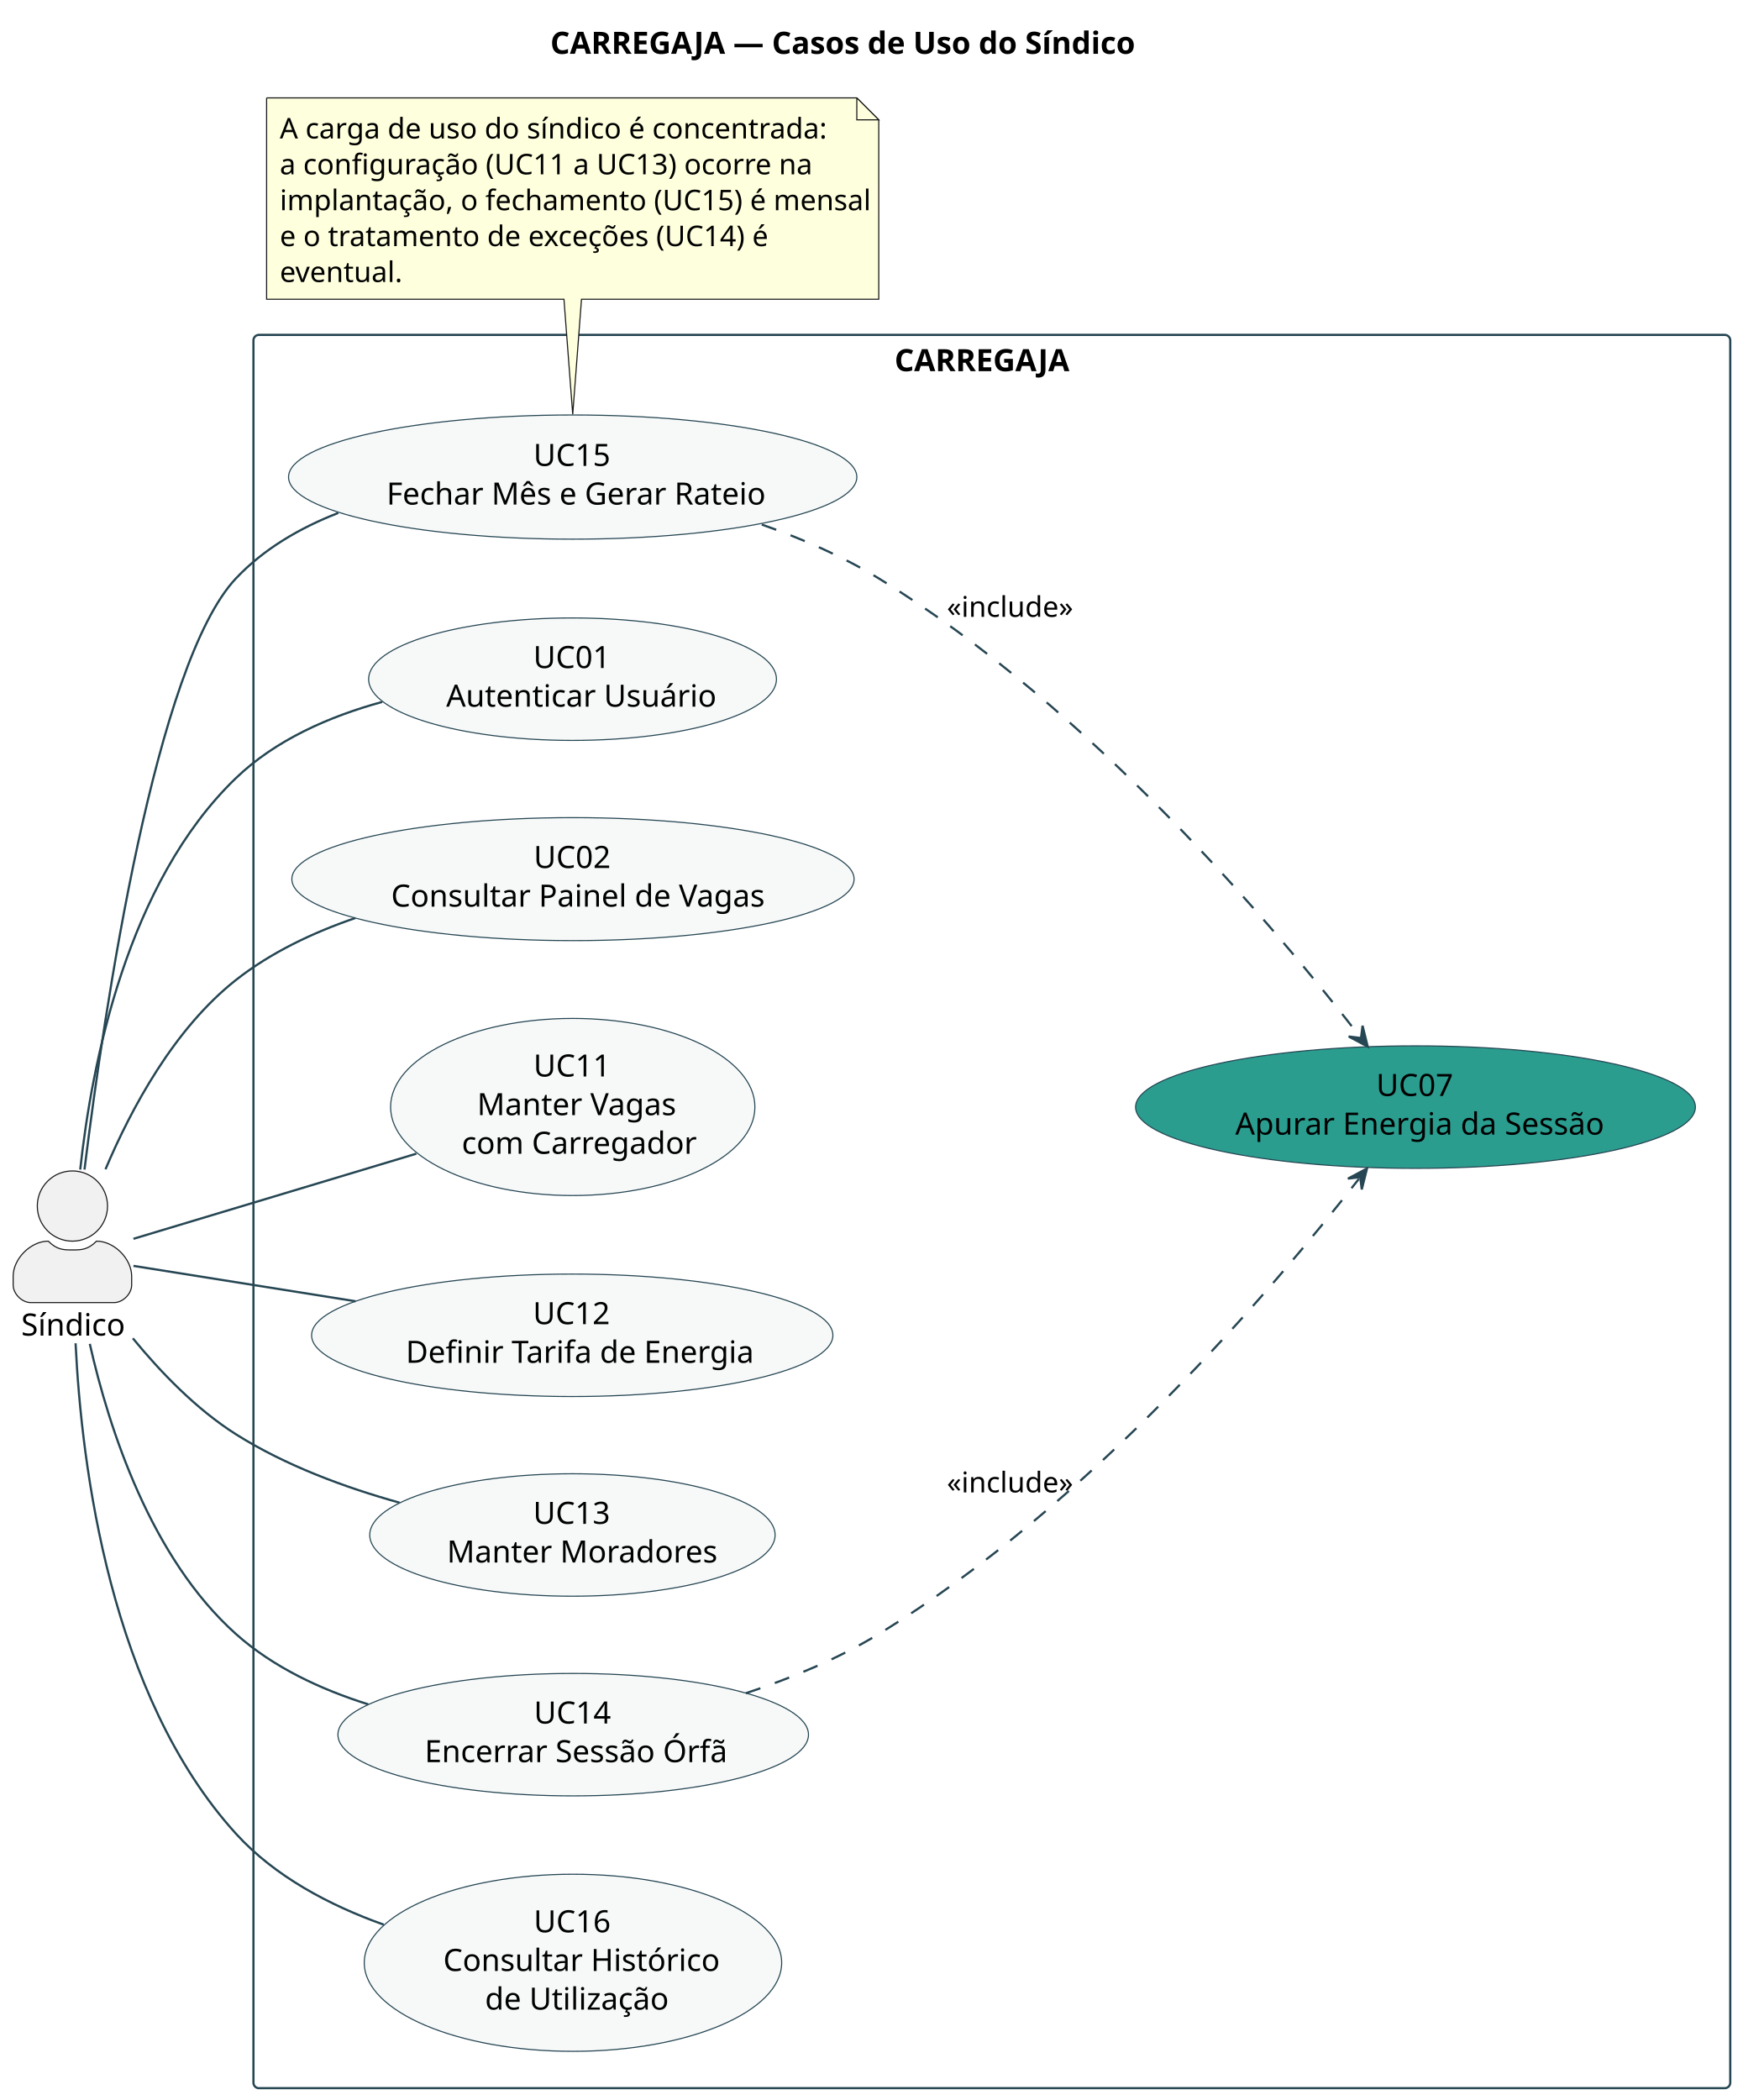
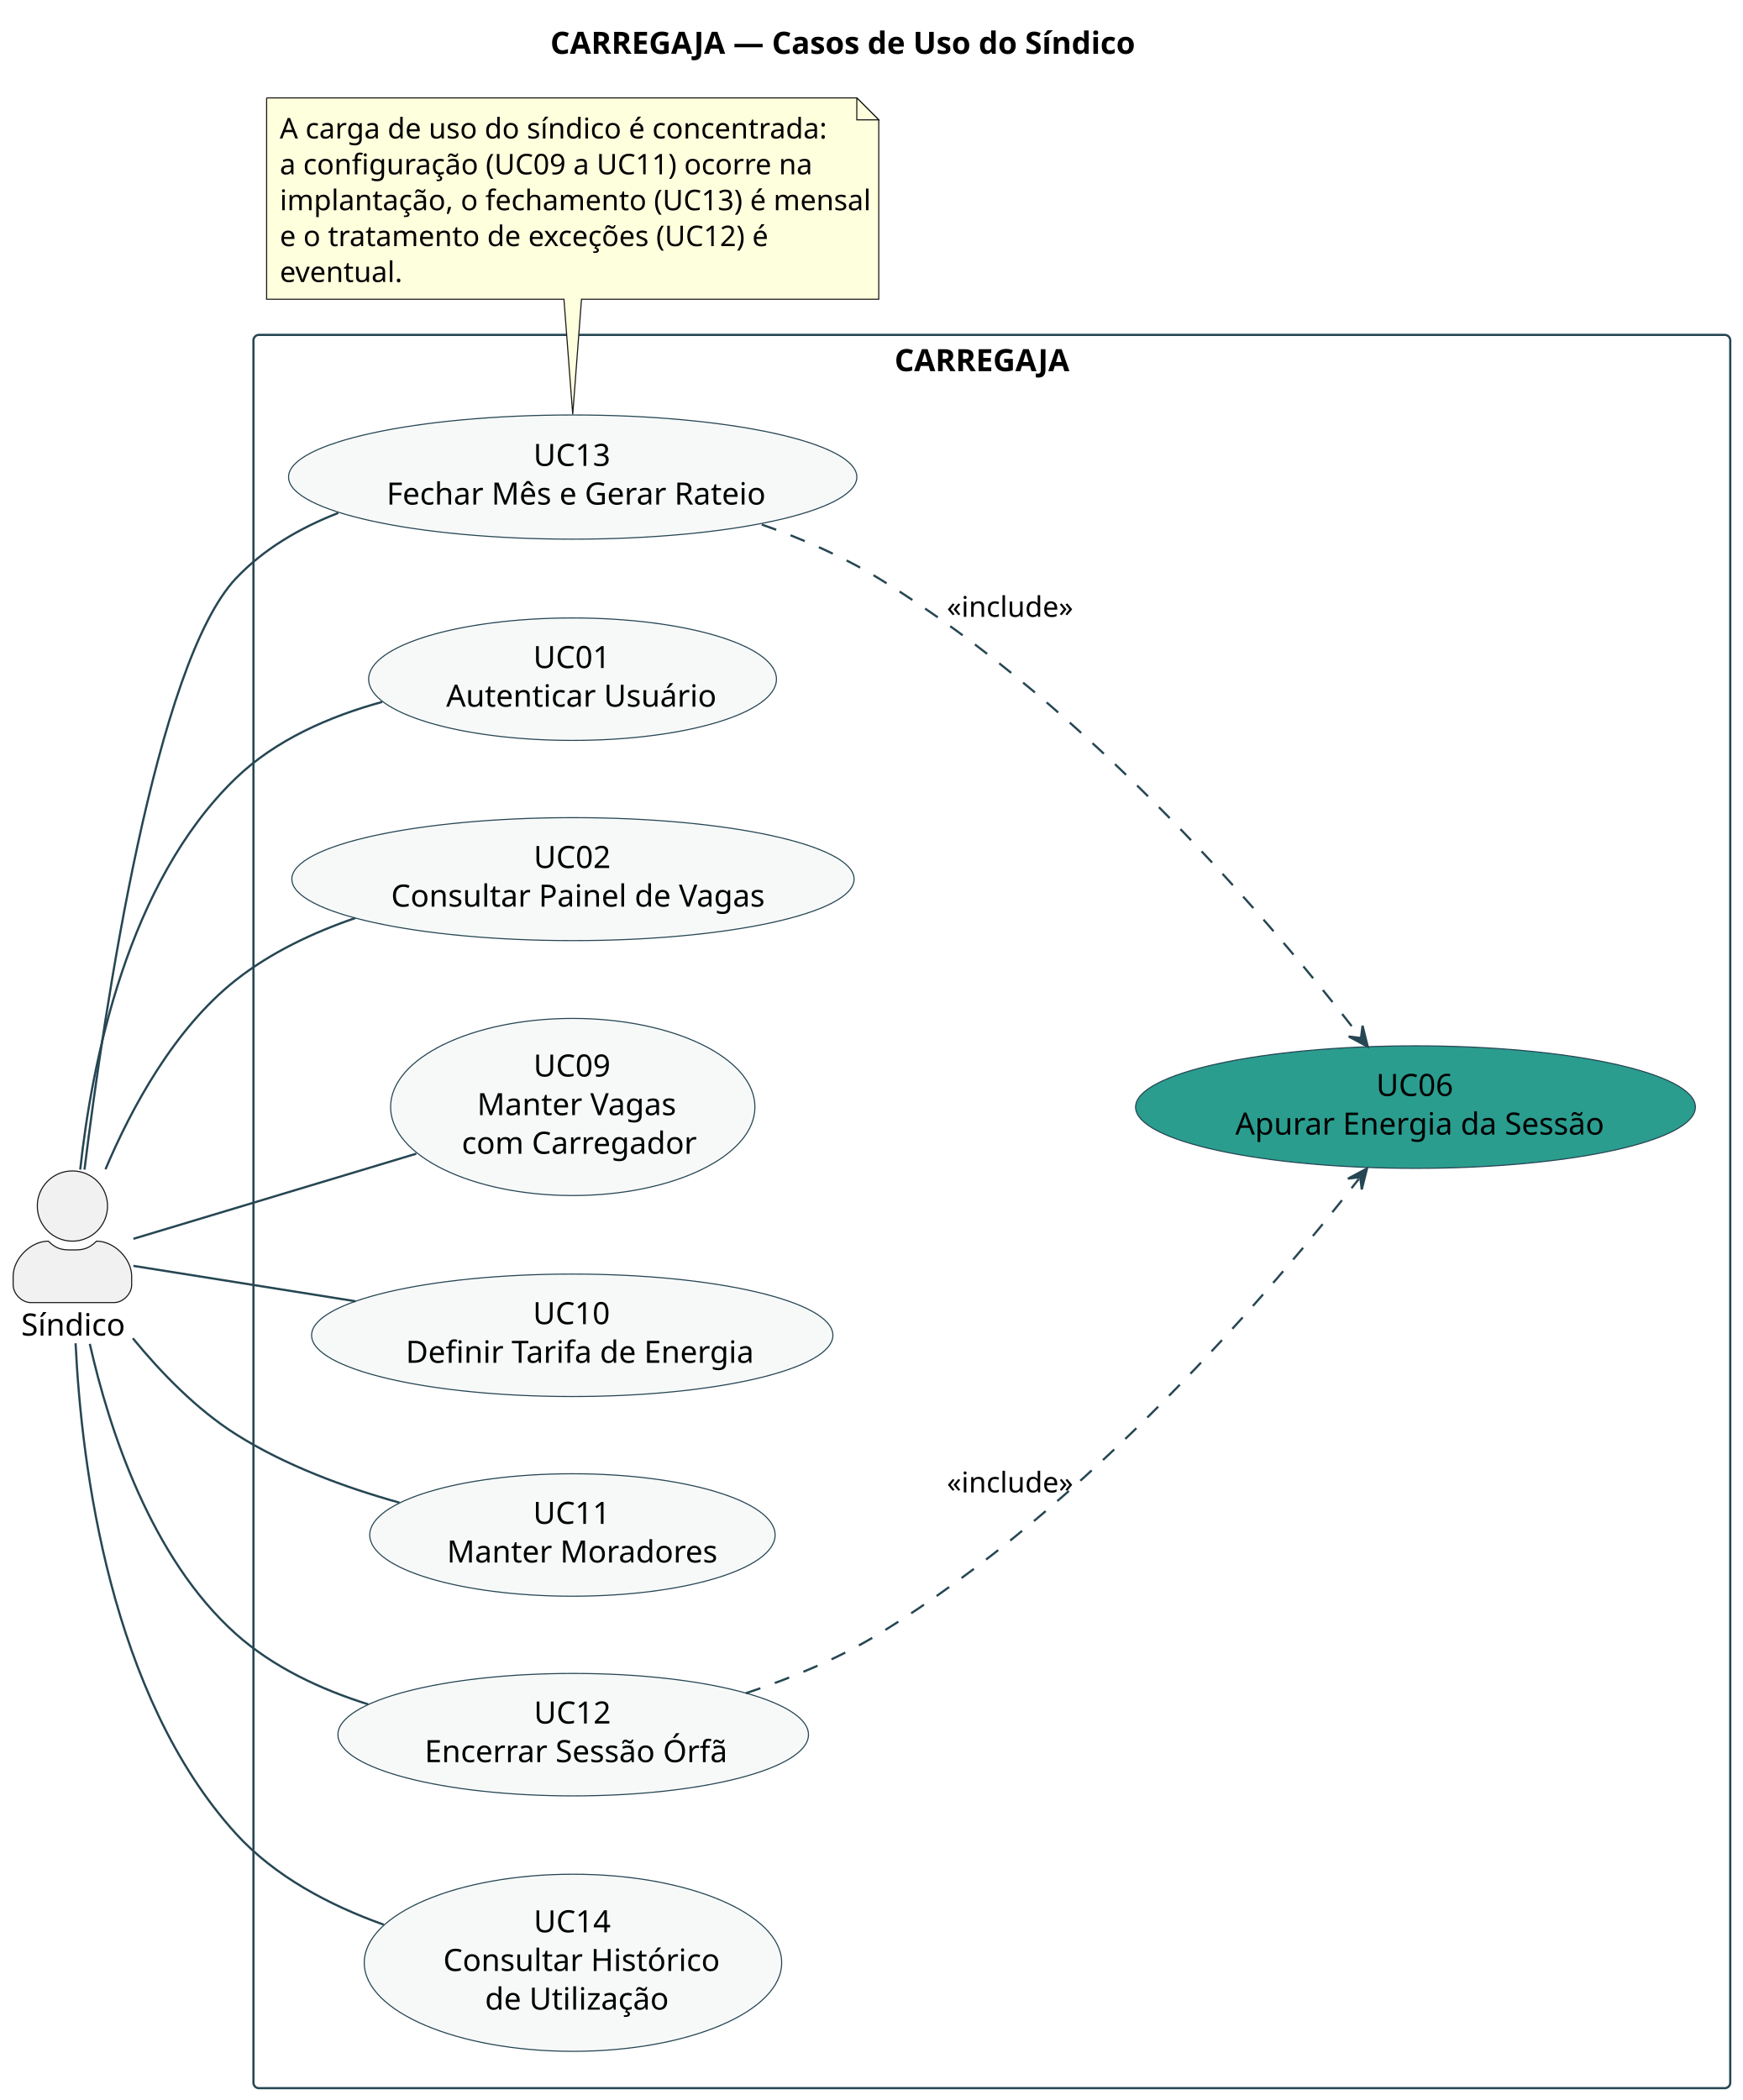
<svg xmlns="http://www.w3.org/2000/svg" contentStyleType="text/css" height="957px" preserveAspectRatio="none" style="width:794px;height:957px;background:#FFFFFF;" version="1.1" viewBox="0 0 794 957" width="794px" zoomAndPan="magnify">
  <defs />
  <g>
    <text fill="#000000" font-family="sans-serif" font-size="14" font-weight="bold" lengthAdjust="spacing" textLength="278.92" x="250.79" y="24.533">CARREGAJA — Casos de Uso do Síndico</text>
    <g id="cluster_CARREGAJA">
      <rect fill="none" height="799" rx="2.5" ry="2.5" style="stroke:#264653;stroke-width:1.0;" width="673" x="115.5" y="152.609" />
      <text fill="#000000" font-family="sans-serif" font-size="14" font-weight="bold" lengthAdjust="spacing" textLength="88.676" x="407.662" y="169.143">CARREGAJA</text>
    </g>
    <g id="elem_UC01">
      <ellipse cx="260.919" cy="309.513" fill="#F7F9F9" rx="92.919" ry="27.903" style="stroke:#264653;stroke-width:0.5;" />
      <text fill="#000000" font-family="sans-serif" font-size="14" lengthAdjust="spacing" textLength="35.793" x="243.023" y="304.437">UC01</text>
      <text fill="#000000" font-family="sans-serif" font-size="14" lengthAdjust="spacing" textLength="115.165" x="203.337" y="322.046">Autenticar Usuário</text>
    </g>
    <g id="elem_UC02">
      <ellipse cx="261.112" cy="400.632" fill="#F7F9F9" rx="128.112" ry="28.022" style="stroke:#264653;stroke-width:0.5;" />
      <text fill="#000000" font-family="sans-serif" font-size="14" lengthAdjust="spacing" textLength="35.793" x="243.215" y="395.555">UC02</text>
      <text fill="#000000" font-family="sans-serif" font-size="14" lengthAdjust="spacing" textLength="165.772" x="178.226" y="413.165">Consultar Painel de Vagas</text>
    </g>
-     <g id="elem_UC07">
+     <g id="elem_UC06">
      <ellipse cx="645.059" cy="504.521" fill="#2A9D8F" rx="127.559" ry="27.912" style="stroke:#264653;stroke-width:0.5;" />
-       <text fill="#000000" font-family="sans-serif" font-size="14" lengthAdjust="spacing" textLength="35.793" x="627.163" y="499.445">UC07</text>
+       <text fill="#000000" font-family="sans-serif" font-size="14" lengthAdjust="spacing" textLength="35.793" x="627.163" y="499.445">UC06</text>
      <text fill="#000000" font-family="sans-serif" font-size="14" lengthAdjust="spacing" textLength="164.213" x="562.953" y="517.054">Apurar Energia da Sessão</text>
    </g>
-     <g id="elem_UC11">
+     <g id="elem_UC09">
      <ellipse cx="261.01" cy="504.464" fill="#F7F9F9" rx="83.01" ry="40.355" style="stroke:#264653;stroke-width:0.5;" />
-       <text fill="#000000" font-family="sans-serif" font-size="14" lengthAdjust="spacing" textLength="35.793" x="243.114" y="490.584">UC11</text>
+       <text fill="#000000" font-family="sans-serif" font-size="14" lengthAdjust="spacing" textLength="35.793" x="243.114" y="490.584">UC09</text>
      <text fill="#000000" font-family="sans-serif" font-size="14" lengthAdjust="spacing" textLength="87.158" x="217.431" y="508.193">Manter Vagas</text>
      <text fill="#000000" font-family="sans-serif" font-size="14" lengthAdjust="spacing" textLength="101.151" x="210.434" y="525.802">com Carregador</text>
    </g>
-     <g id="elem_UC12">
+     <g id="elem_UC10">
      <ellipse cx="260.78" cy="608.513" fill="#F7F9F9" rx="118.78" ry="27.903" style="stroke:#264653;stroke-width:0.5;" />
-       <text fill="#000000" font-family="sans-serif" font-size="14" lengthAdjust="spacing" textLength="35.793" x="242.883" y="603.437">UC12</text>
+       <text fill="#000000" font-family="sans-serif" font-size="14" lengthAdjust="spacing" textLength="35.793" x="242.883" y="603.437">UC10</text>
      <text fill="#000000" font-family="sans-serif" font-size="14" lengthAdjust="spacing" textLength="151.737" x="184.911" y="621.046">Definir Tarifa de Energia</text>
    </g>
-     <g id="elem_UC13">
+     <g id="elem_UC11">
      <ellipse cx="260.863" cy="699.513" fill="#F7F9F9" rx="92.363" ry="27.903" style="stroke:#264653;stroke-width:0.5;" />
-       <text fill="#000000" font-family="sans-serif" font-size="14" lengthAdjust="spacing" textLength="35.793" x="242.967" y="694.437">UC13</text>
+       <text fill="#000000" font-family="sans-serif" font-size="14" lengthAdjust="spacing" textLength="35.793" x="242.967" y="694.437">UC11</text>
      <text fill="#000000" font-family="sans-serif" font-size="14" lengthAdjust="spacing" textLength="114.379" x="203.674" y="712.046">Manter Moradores</text>
    </g>
-     <g id="elem_UC14">
+     <g id="elem_UC12">
      <ellipse cx="261.217" cy="790.513" fill="#F7F9F9" rx="107.218" ry="27.903" style="stroke:#264653;stroke-width:0.5;" />
-       <text fill="#000000" font-family="sans-serif" font-size="14" lengthAdjust="spacing" textLength="35.793" x="243.321" y="785.437">UC14</text>
+       <text fill="#000000" font-family="sans-serif" font-size="14" lengthAdjust="spacing" textLength="35.793" x="243.321" y="785.437">UC12</text>
      <text fill="#000000" font-family="sans-serif" font-size="14" lengthAdjust="spacing" textLength="135.386" x="193.525" y="803.046">Encerrar Sessão Órfã</text>
    </g>
-     <g id="elem_UC15">
+     <g id="elem_UC13">
      <ellipse cx="260.986" cy="217.407" fill="#F7F9F9" rx="129.486" ry="28.297" style="stroke:#264653;stroke-width:0.5;" />
-       <text fill="#000000" font-family="sans-serif" font-size="14" lengthAdjust="spacing" textLength="35.793" x="243.09" y="212.33">UC15</text>
+       <text fill="#000000" font-family="sans-serif" font-size="14" lengthAdjust="spacing" textLength="35.793" x="243.09" y="212.33">UC13</text>
      <text fill="#000000" font-family="sans-serif" font-size="14" lengthAdjust="spacing" textLength="169.62" x="176.176" y="229.94">Fechar Mês e Gerar Rateio</text>
    </g>
-     <g id="elem_UC16">
+     <g id="elem_UC14">
      <ellipse cx="261.109" cy="894.465" fill="#F7F9F9" rx="95.109" ry="40.355" style="stroke:#264653;stroke-width:0.5;" />
-       <text fill="#000000" font-family="sans-serif" font-size="14" lengthAdjust="spacing" textLength="35.793" x="243.213" y="880.584">UC16</text>
+       <text fill="#000000" font-family="sans-serif" font-size="14" lengthAdjust="spacing" textLength="35.793" x="243.213" y="880.584">UC14</text>
      <text fill="#000000" font-family="sans-serif" font-size="14" lengthAdjust="spacing" textLength="118.262" x="201.978" y="898.193">Consultar Histórico</text>
      <text fill="#000000" font-family="sans-serif" font-size="14" lengthAdjust="spacing" textLength="80.151" x="221.033" y="915.802">de Utilização</text>
    </g>
    <g id="elem_SIN">
      <ellipse cx="33" cy="549.609" fill="#F1F1F1" rx="16" ry="16" style="stroke:#181818;stroke-width:0.5;" />
      <path d="M33,569.609 C37,569.609 40,569.609 44,565.609 C52,565.609 60,573.609 60,581.609 L60,585.609 C60,589.609 56,593.609 52,593.609 L14,593.609 C10,593.609 6,589.609 6,585.609 L6,581.609 C6,573.609 14,565.609 22,565.609 C26,569.609 29,569.609 33,569.609 " fill="#F1F1F1" style="stroke:#181818;stroke-width:0.5;" />
      <text fill="#000000" font-family="sans-serif" font-size="14" lengthAdjust="spacing" textLength="46.696" x="9.652" y="608.643">Síndico</text>
    </g>
    <g id="elem_GMN23">
      <path d="M121.5,44.609 L121.5,136.367 A0,0 0 0 0 121.5,136.367 L257,136.367 L261,188.839 L265,136.367 L400.462,136.367 A0,0 0 0 0 400.462,136.367 L400.462,54.609 L390.462,44.609 L121.5,44.609 A0,0 0 0 0 121.5,44.609 " fill="#FEFFDD" style="stroke:#181818;stroke-width:0.5;" />
      <path d="M390.462,44.609 L390.462,54.609 L400.462,54.609 L390.462,44.609 " fill="#FEFFDD" style="stroke:#181818;stroke-width:0.5;" />
      <text fill="#000000" font-family="sans-serif" font-size="13" lengthAdjust="spacing" textLength="239.935" x="127.5" y="63.105">A carga de uso do síndico é concentrada:</text>
-       <text fill="#000000" font-family="sans-serif" font-size="13" lengthAdjust="spacing" textLength="237.009" x="127.5" y="79.456">a configuração (UC11 a UC13) ocorre na</text>
-       <text fill="#000000" font-family="sans-serif" font-size="13" lengthAdjust="spacing" textLength="257.962" x="127.5" y="95.808">implantação, o fechamento (UC15) é mensal</text>
-       <text fill="#000000" font-family="sans-serif" font-size="13" lengthAdjust="spacing" textLength="216.779" x="127.5" y="112.159">e o tratamento de exceções (UC14) é</text>
+       <text fill="#000000" font-family="sans-serif" font-size="13" lengthAdjust="spacing" textLength="237.009" x="127.5" y="79.456">a configuração (UC09 a UC11) ocorre na</text>
+       <text fill="#000000" font-family="sans-serif" font-size="13" lengthAdjust="spacing" textLength="257.962" x="127.5" y="95.808">implantação, o fechamento (UC13) é mensal</text>
+       <text fill="#000000" font-family="sans-serif" font-size="13" lengthAdjust="spacing" textLength="216.779" x="127.5" y="112.159">e o tratamento de exceções (UC12) é</text>
      <text fill="#000000" font-family="sans-serif" font-size="13" lengthAdjust="spacing" textLength="52.762" x="127.5" y="128.511">eventual.</text>
    </g>
    <g id="link_SIN_UC01">
      <path d="M36.56,532.989 C41.84,484.279 58,402.249 107.5,354.609 C125.6,337.189 150.1,326.469 174.17,319.879 " fill="none" id="SIN-UC01" style="stroke:#264653;stroke-width:1.0;" />
    </g>
    <g id="link_SIN_UC02">
      <path d="M48.07,532.859 C59.88,504.959 79.36,468.799 107.5,446.609 C123.35,434.109 142.56,424.999 161.93,418.359 " fill="none" id="SIN-UC02" style="stroke:#264653;stroke-width:1.0;" />
    </g>
+     <g id="link_SIN_UC09">
+       <path d="M60.81,564.539 C92.38,555.039 146.05,538.899 189.73,525.749 " fill="none" id="SIN-UC09" style="stroke:#264653;stroke-width:1.0;" />
+     </g>
+     <g id="link_SIN_UC10">
+       <path d="M60.81,576.879 C85.95,580.889 125.1,587.119 162.06,593.009 " fill="none" id="SIN-UC10" style="stroke:#264653;stroke-width:1.0;" />
+     </g>
    <g id="link_SIN_UC11">
-       <path d="M60.81,564.539 C92.38,555.039 146.05,538.899 189.73,525.749 " fill="none" id="SIN-UC11" style="stroke:#264653;stroke-width:1.0;" />
+       <path d="M60.54,609.879 C73.2,625.329 89.52,642.249 107.5,653.609 C129.94,667.789 157,677.799 182.05,684.779 " fill="none" id="SIN-UC11" style="stroke:#264653;stroke-width:1.0;" />
    </g>
    <g id="link_SIN_UC12">
-       <path d="M60.81,576.879 C85.95,580.889 125.1,587.119 162.06,593.009 " fill="none" id="SIN-UC12" style="stroke:#264653;stroke-width:1.0;" />
+       <path d="M40.92,612.419 C49.75,651.439 68.78,709.959 107.5,744.609 C124.4,759.729 146.12,769.889 167.84,776.699 " fill="none" id="SIN-UC12" style="stroke:#264653;stroke-width:1.0;" />
    </g>
    <g id="link_SIN_UC13">
-       <path d="M60.54,609.879 C73.2,625.329 89.52,642.249 107.5,653.609 C129.94,667.789 157,677.799 182.05,684.779 " fill="none" id="SIN-UC13" style="stroke:#264653;stroke-width:1.0;" />
+       <path d="M38.5,532.999 C47.7,458.699 70.96,302.389 107.5,263.609 C120.21,250.129 136.71,240.549 154.15,233.759 " fill="none" id="SIN-UC13" style="stroke:#264653;stroke-width:1.0;" />
    </g>
    <g id="link_SIN_UC14">
-       <path d="M40.92,612.419 C49.75,651.439 68.78,709.959 107.5,744.609 C124.4,759.729 146.12,769.889 167.84,776.699 " fill="none" id="SIN-UC14" style="stroke:#264653;stroke-width:1.0;" />
+       <path d="M34.44,612.149 C37.18,668.649 50.3,772.599 107.5,835.609 C125.24,855.159 150.22,868.289 174.84,877.089 " fill="none" id="SIN-UC14" style="stroke:#264653;stroke-width:1.0;" />
    </g>
-     <g id="link_SIN_UC15">
-       <path d="M38.5,532.999 C47.7,458.699 70.96,302.389 107.5,263.609 C120.21,250.129 136.71,240.549 154.15,233.759 " fill="none" id="SIN-UC15" style="stroke:#264653;stroke-width:1.0;" />
-     </g>
-     <g id="link_SIN_UC16">
-       <path d="M34.44,612.149 C37.18,668.649 50.3,772.599 107.5,835.609 C125.24,855.159 150.22,868.289 174.84,877.089 " fill="none" id="SIN-UC16" style="stroke:#264653;stroke-width:1.0;" />
-     </g>
-     <g id="link_UC14_UC07">
-       <path d="M339.89,771.629 C360.44,764.809 382.03,755.919 400.5,744.609 C496.68,685.719 580.523,586.765 619.273,537.225 " fill="none" id="UC14-to-UC07" style="stroke:#264653;stroke-width:1.0;stroke-dasharray:7.0,7.0;" />
+     <g id="link_UC12_UC06">
+       <path d="M339.89,771.629 C360.44,764.809 382.03,755.919 400.5,744.609 C496.68,685.719 580.523,586.765 619.273,537.225 " fill="none" id="UC12-to-UC06" style="stroke:#264653;stroke-width:1.0;stroke-dasharray:7.0,7.0;" />
      <polygon fill="#264653" points="622.97,532.499,614.274,537.124,619.889,536.438,620.576,542.053,622.97,532.499" style="stroke:#264653;stroke-width:1.0;" />
      <text fill="#000000" font-family="sans-serif" font-size="13" lengthAdjust="spacing" textLength="55.656" x="431.5" y="680.105">«include»</text>
    </g>
-     <g id="link_UC15_UC07">
-       <path d="M347.15,239.039 C365.46,245.499 384.2,253.599 400.5,263.609 C497.07,322.879 581.068,422.652 619.618,472.252 " fill="none" id="UC15-to-UC07" style="stroke:#264653;stroke-width:1.0;stroke-dasharray:7.0,7.0;" />
+     <g id="link_UC13_UC06">
+       <path d="M347.15,239.039 C365.46,245.499 384.2,253.599 400.5,263.609 C497.07,322.879 581.068,422.652 619.618,472.252 " fill="none" id="UC13-to-UC06" style="stroke:#264653;stroke-width:1.0;stroke-dasharray:7.0,7.0;" />
      <polygon fill="#264653" points="623.3,476.989,620.935,467.429,620.232,473.041,614.619,472.338,623.3,476.989" style="stroke:#264653;stroke-width:1.0;" />
      <text fill="#000000" font-family="sans-serif" font-size="13" lengthAdjust="spacing" textLength="55.656" x="431.5" y="281.104">«include»</text>
    </g>
  </g>
</svg>
